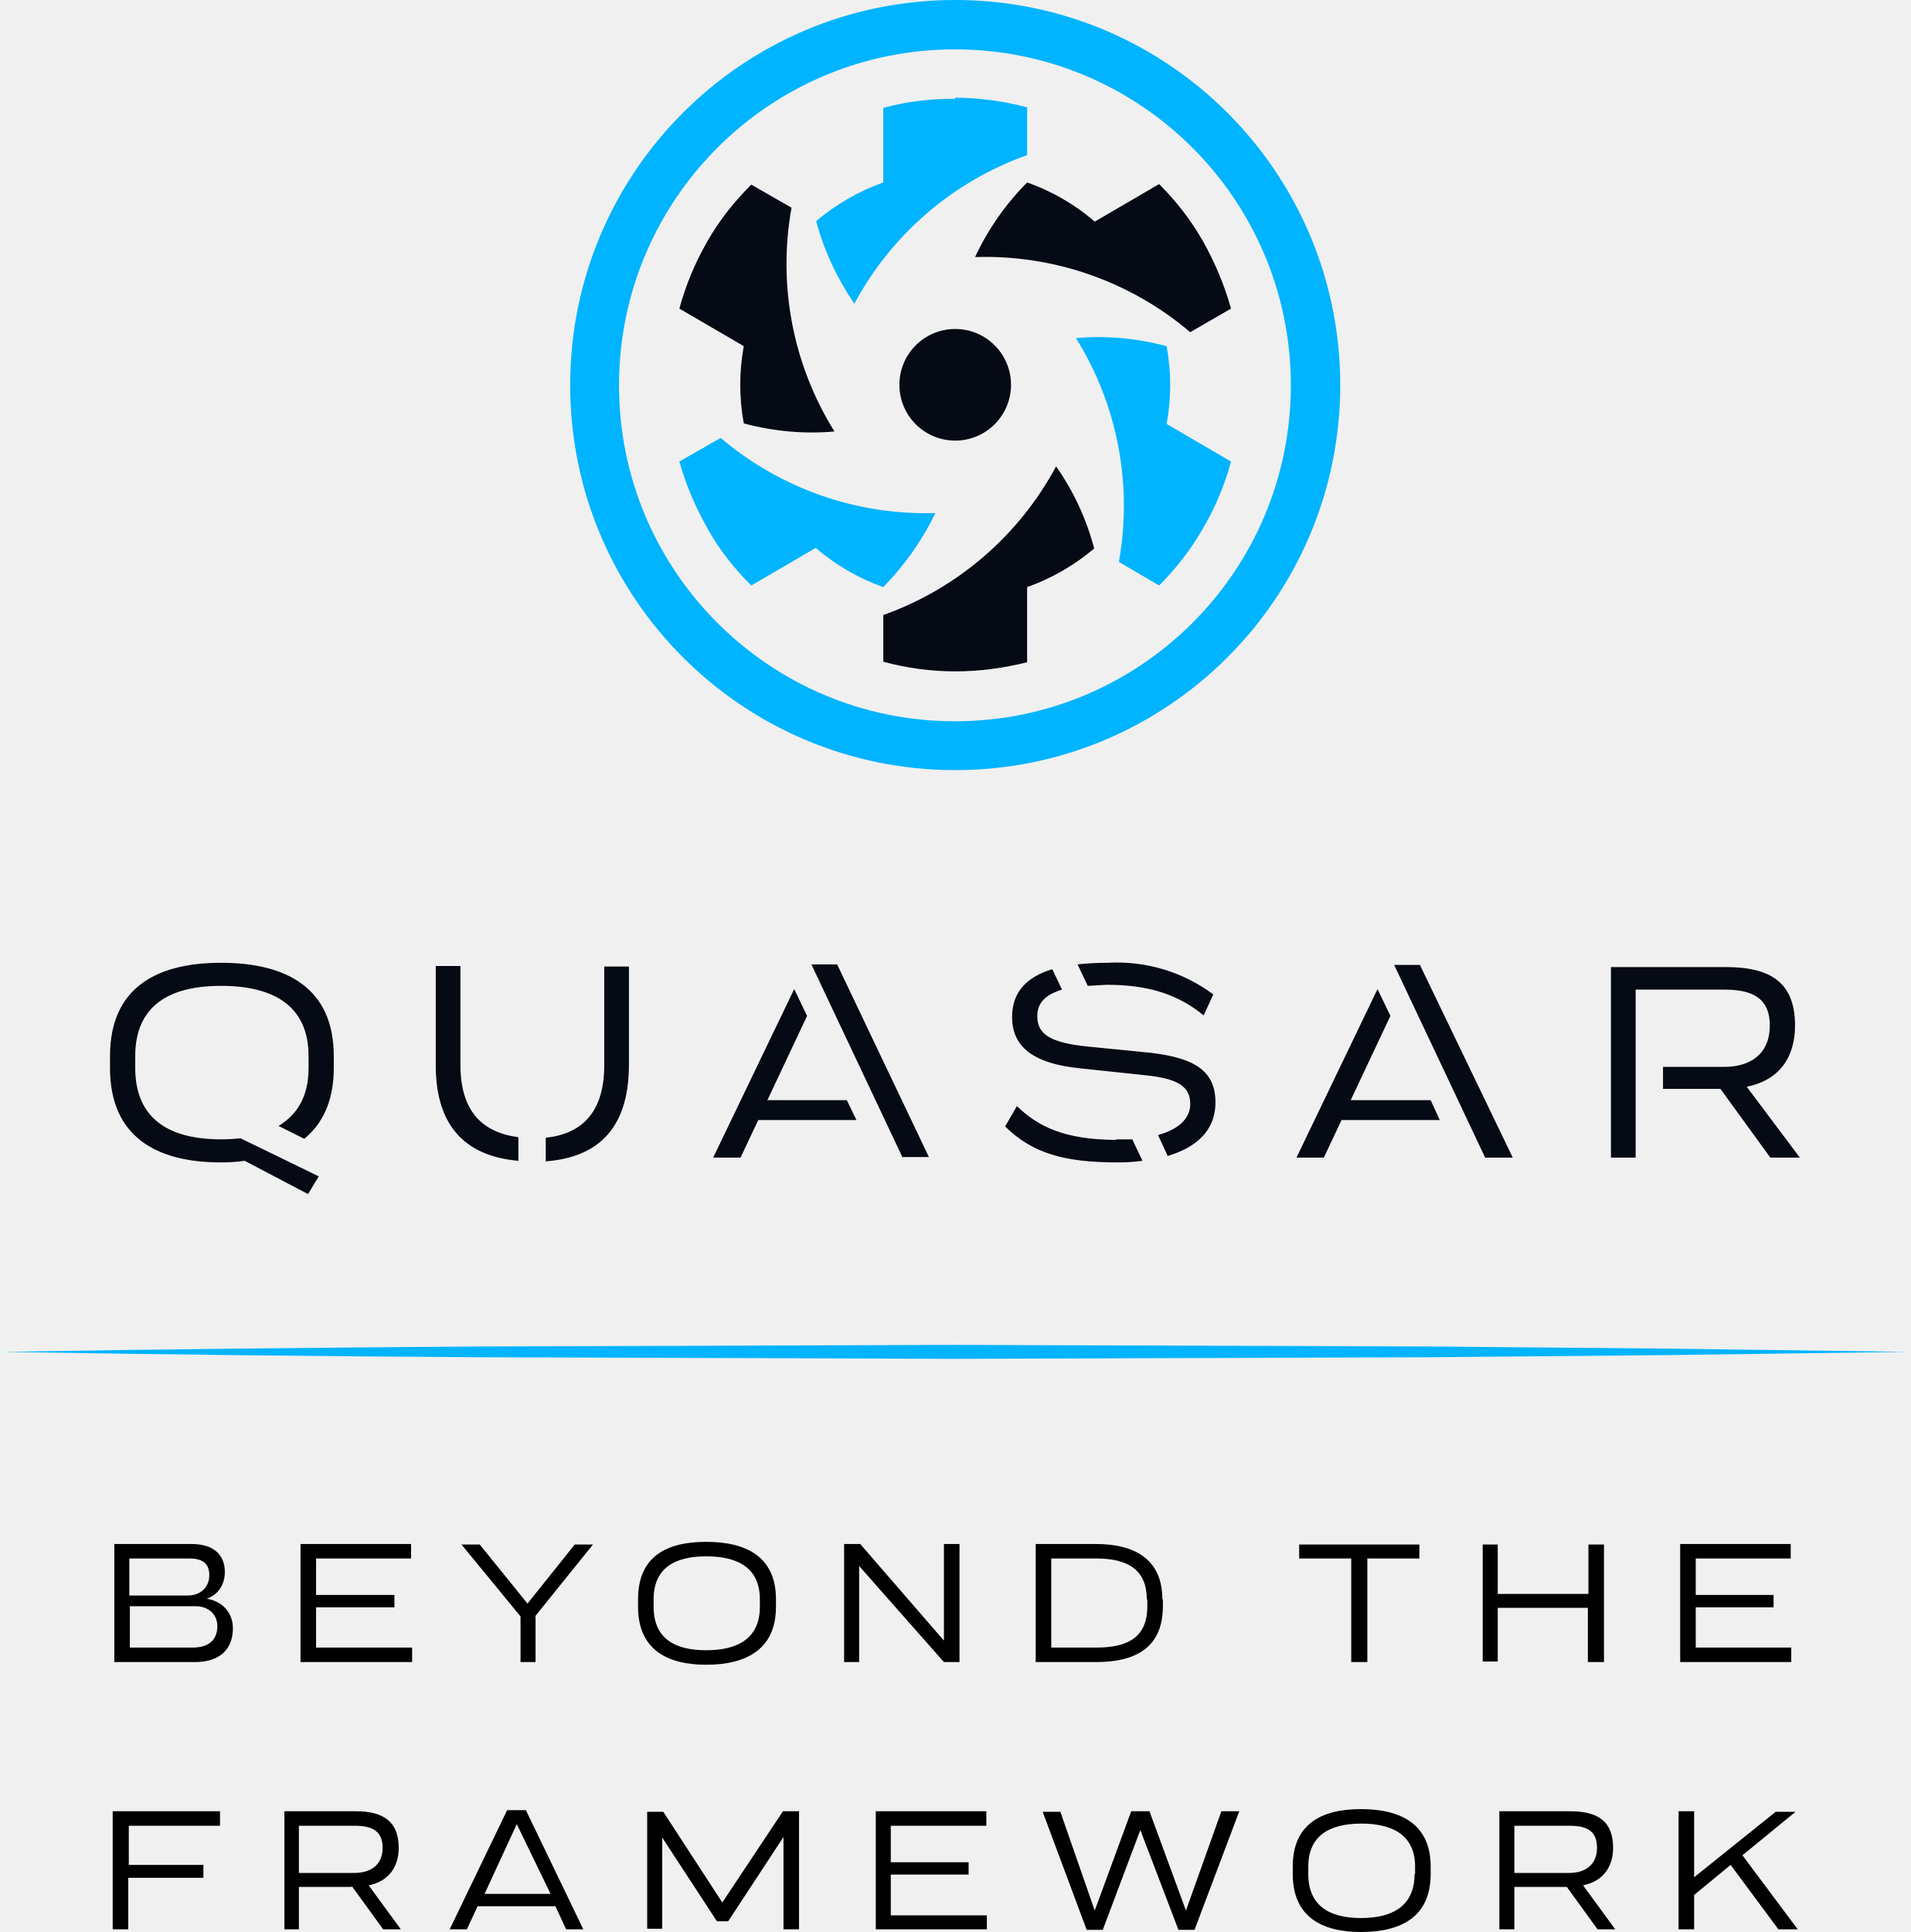
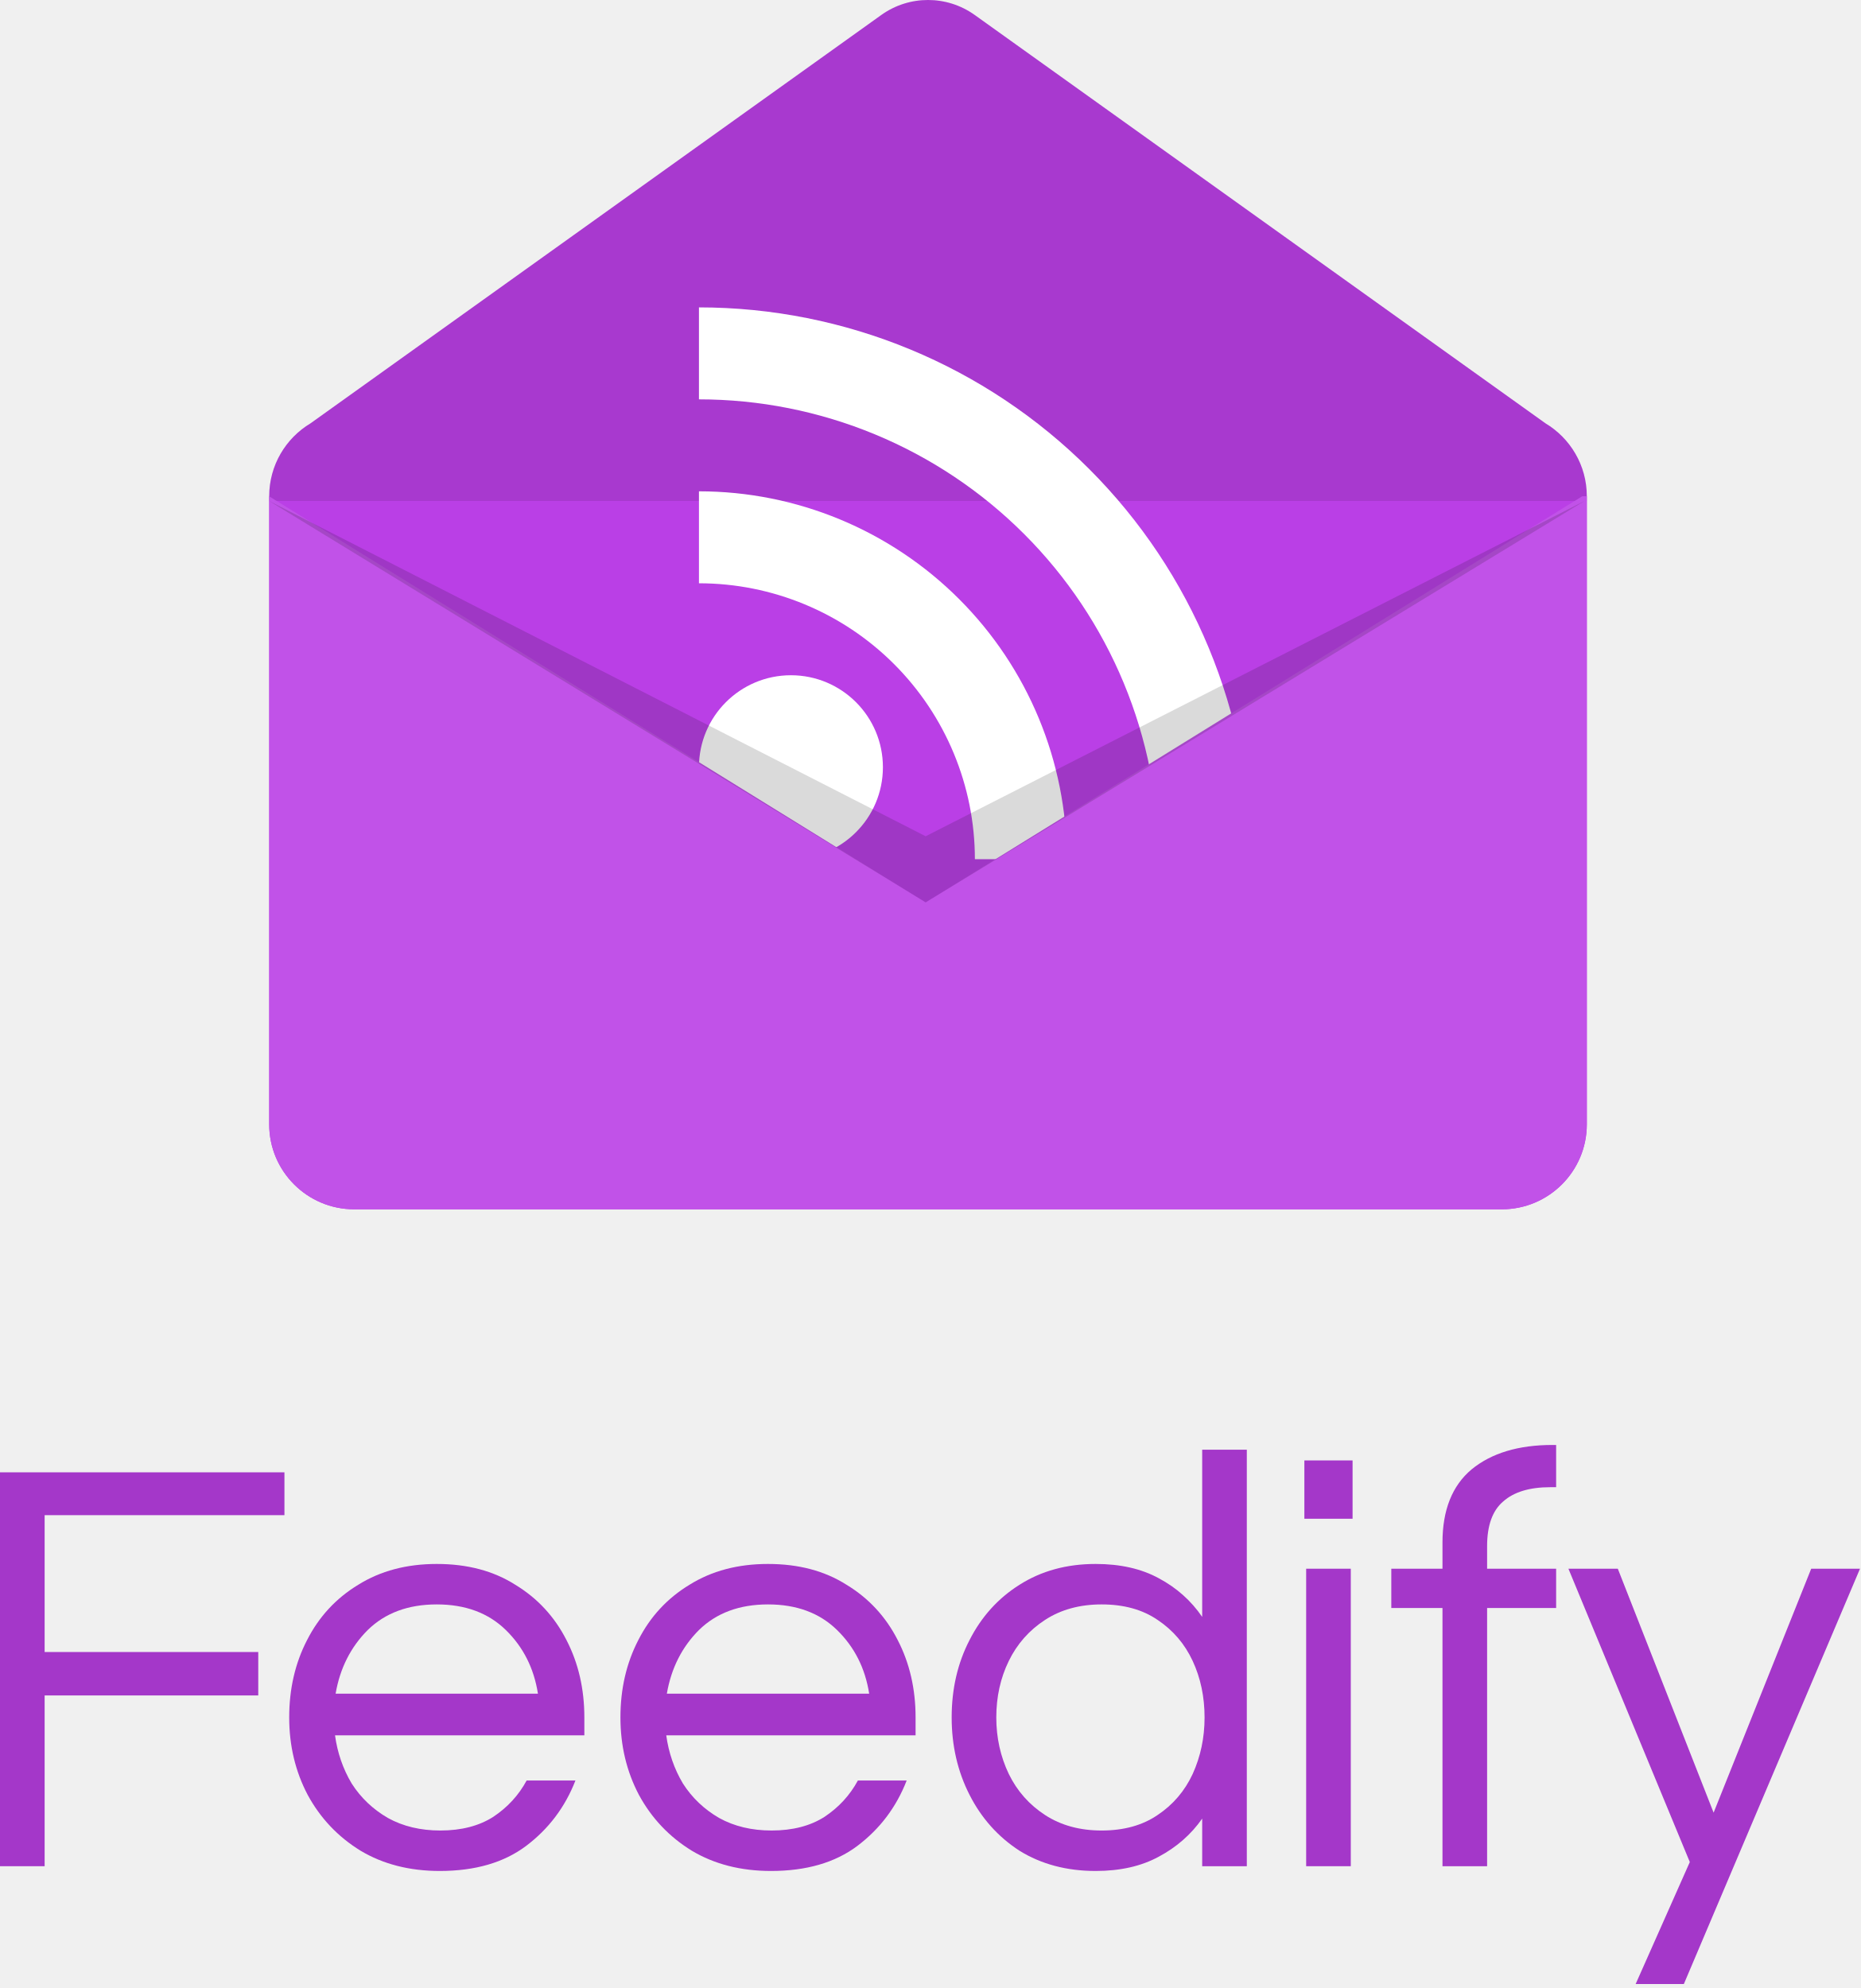
- <svg xmlns="http://www.w3.org/2000/svg" viewBox="0 0 356 360">
-   <path d="M43.4 303.4c0 3.8-2.3 6.3-7.1 6.3h-15v-22h14.4c4.3 0 6.2 2.2 6.2 5.2 0 2.6-1.5 4.4-3.4 5 2.8.4 4.9 2.5 4.9 5.5zm-8-13H24.1v6.9H35c2.1 0 4-1.3 4-3.8 0-2.2-1.3-3.1-3.7-3.1zm5.1 12.6c0-2.3-1.8-3.7-4-3.7H24.2v7.7h11.7c3.4 0 4.6-1.8 4.6-4zm36.3 4v2.7H56v-22h20.6v2.7H58.9v6.8h14.6v2.3H58.9v7.5h17.9zm23-5.8v8.5H97v-8.5l-11-13.4h3.4l8.9 11 8.8-11h3.4l-10.8 13.4zm19.1-1.8V298c0-7.9 5.2-10.7 12.7-10.7 7.5 0 13 2.8 13 10.7v1.4c0 7.9-5.5 10.8-13 10.8s-12.7-3-12.7-10.8zm22.7 0V298c0-5.7-3.9-8-10-8-6 0-9.8 2.3-9.8 8v1.4c0 5.8 3.8 8.1 9.8 8.1 6 0 10-2.3 10-8.1zm37.2-11.6v21.9h-2.9l-15.8-17.9v17.9h-2.8v-22h3l15.6 18v-18h2.9zm37.9 10.2v1.3c0 7.8-5.2 10.4-12.4 10.4H193v-22h11.2c7.2 0 12.4 2.8 12.4 10.3zm-3 0c0-5.3-3.3-7.6-9.4-7.6h-8.4V307h8.4c6 0 9.5-2 9.5-7.7V298zm50.8-7.6h-9.7v19.3h-3v-19.3h-9.7v-2.6h22.4v2.6zm34.4-2.6v21.9h-3v-10.1h-16.8v10h-2.8v-21.8h2.8v9.2H296v-9.2h2.9zm34.9 19.2v2.7h-20.7v-22h20.6v2.7H316v6.8h14.5v2.3H316v7.5h17.8zM24 340.2v7.3h13.9v2.4h-14v9.6H21v-22h20v2.7H24zm41.5 11.4h-9.8v7.9H53v-22h13.3c5.1 0 8 1.9 8 6.8 0 3.7-2 6.3-5.6 7l6 8.2h-3.3l-5.8-8zm-9.8-2.6H66c3.1 0 5.3-1.5 5.3-4.7 0-3.3-2.2-4.1-5.3-4.1H55.7v8.8zm47.9 6.2H89l-2 4.3h-3.2l10.7-22.2H98l10.7 22.2h-3.2l-2-4.3zm-1-2.3l-6.3-13-6 13h12.2zm46.3-15.3v21.9H146v-17.2L135.7 358h-2.1l-10.2-15.6v17h-2.8v-21.8h3l11 16.9 11.3-17h3zm35 19.3v2.6h-20.7v-22h20.6v2.7H166v6.8h14.5v2.3H166v7.6h17.8zm47-19.3l-8.3 22h-3l-7.1-18.6-7 18.6h-3l-8.2-22h3.3L204 356l6.8-18.5h3.4L221 356l6.6-18.5h3.3zm10 11.6v-1.4c0-7.8 5.2-10.7 12.7-10.7 7.6 0 13 2.9 13 10.7v1.4c0 7.9-5.4 10.8-13 10.8-7.5 0-12.7-3-12.7-10.8zm22.8 0v-1.4c0-5.7-4-8-10-8s-9.9 2.3-9.9 8v1.4c0 5.8 3.8 8.2 9.8 8.2 6.1 0 10-2.4 10-8.2zm28.3 2.4h-9.8v7.9h-2.8v-22h13.2c5.2 0 8 1.9 8 6.8 0 3.7-2 6.3-5.6 7l6 8.2h-3.3l-5.8-8zm-9.8-2.6h10.2c3 0 5.2-1.5 5.2-4.7 0-3.3-2.1-4.1-5.2-4.1h-10.2v8.8zm40.3-1.5l-6.8 5.6v6.4h-2.9v-22h2.9v12.3l15.2-12.2h3.7l-9.9 8.1 10.3 13.8h-3.6l-8.9-12z" />
-   <path fill="#050A14" d="M188.4 71.7a10.4 10.4 0 01-20.8 0 10.4 10.4 0 1120.8 0zM224.2 45c-2.2-3.9-5-7.5-8.2-10.7l-12 7c-3.7-3.2-8-5.7-12.6-7.3a49.4 49.4 0 00-9.7 13.9 59 59 0 0140.1 14l7.6-4.4a57 57 0 00-5.2-12.5zM178 125.1c4.5 0 9-.6 13.4-1.7v-14a40 40 0 0012.5-7.2 47.7 47.7 0 00-7.1-15.3 59 59 0 01-32.2 27.7v8.7c4.4 1.2 8.9 1.8 13.4 1.8zM131.8 45c-2.3 4-4 8.1-5.2 12.5l12 7a40 40 0 000 14.4c5.7 1.5 11.3 2 16.9 1.5a59 59 0 01-8-41.7l-7.5-4.3c-3.2 3.2-6 6.7-8.2 10.6z" />
-   <path fill="#00B4FF" d="M224.2 98.4c2.3-3.9 4-8 5.2-12.4l-12-7a40 40 0 000-14.5c-5.7-1.5-11.3-2-16.9-1.5a59 59 0 018 41.7l7.5 4.4c3.2-3.2 6-6.8 8.2-10.7zm-92.4 0c2.2 4 5 7.5 8.2 10.7l12-7a40 40 0 0012.6 7.3c4-4.1 7.3-8.8 9.7-13.8a59 59 0 01-40-14l-7.7 4.4c1.2 4.3 3 8.5 5.2 12.4zm46.2-80c-4.5 0-9 .5-13.4 1.7V34a40 40 0 00-12.5 7.2c1.5 5.7 4 10.8 7.1 15.4a59 59 0 0132.2-27.7V20a53.3 53.3 0 00-13.4-1.8z" />
-   <path fill="#00B4FF" d="M178 9.2a62.6 62.6 0 11-.1 125.2A62.6 62.6 0 01178 9.2m0-9.2a71.7 71.7 0 100 143.5A71.7 71.7 0 00178 0z" />
-   <path fill="#050A14" d="M96.6 212v4.3c-9.2-.8-15.4-5.8-15.4-17.8V180h4.6v18.4c0 8.6 4 12.6 10.8 13.5zm16-31.9v18.4c0 8.9-4.3 12.8-10.9 13.5v4.4c9.2-.7 15.5-5.6 15.5-18v-18.3h-4.7zM62.2 199v-2.2c0-12.7-8.8-17.4-21-17.4-12.1 0-20.7 4.7-20.7 17.4v2.2c0 12.8 8.6 17.6 20.7 17.6 1.5 0 3-.1 4.4-.3l11.8 6.2 2-3.3-8.2-4-6.4-3.1a32 32 0 01-3.6.2c-9.8 0-16-3.9-16-13.3v-2.2c0-9.3 6.2-13.1 16-13.1 9.9 0 16.3 3.8 16.3 13.1v2.2c0 5.3-2.1 8.7-5.6 10.8l4.8 2.4c3.4-2.8 5.5-7 5.5-13.2zM168 215.6h5.1L156 179.7h-4.8l17 36zM143 205l7.4-15.7-2.4-5-15.1 31.4h5.1l3.3-7h18.3l-1.8-3.7H143zm133.7 10.7h5.2l-17.3-35.9h-4.8l17 36zm-25-10.7l7.4-15.7-2.4-5-15.1 31.4h5.1l3.3-7h18.3l-1.7-3.7h-14.8zm73.8-2.5c6-1.2 9-5.4 9-11.4 0-8-4.5-10.9-12.9-10.9h-21.4v35.5h4.6v-31.3h16.5c5 0 8.5 1.4 8.5 6.7 0 5.2-3.5 7.7-8.5 7.7h-11.4v4.1h10.7l9.3 12.8h5.5l-9.9-13.2zm-117.4 9.9c-9.7 0-14.7-2.5-18.6-6.3l-2.2 3.8c5.1 5 11 6.7 21 6.7 1.6 0 3.1-.1 4.6-.3l-1.9-4h-3zm18.4-7c0-6.4-4.7-8.6-13.8-9.4l-10.1-1c-6.7-.7-9.3-2.2-9.3-5.6 0-2.5 1.4-4 4.6-5l-1.8-3.8c-4.7 1.4-7.5 4.2-7.5 8.9 0 5.2 3.4 8.7 13 9.6l11.3 1.2c6.4.6 8.9 2 8.9 5.4 0 2.7-2.1 4.7-6 5.8l1.8 3.9c5.3-1.6 8.9-4.7 8.9-10zm-20.3-21.9c7.9 0 13.3 1.8 18.1 5.7l1.8-3.9a30 30 0 00-19.6-5.9c-2 0-4 .1-5.7.3l1.9 4 3.5-.2z" />
-   <path fill="#00B4FF" d="M.5 251.9c29.6-.5 59.2-.8 88.8-1l88.7-.3 88.7.3 44.4.4 44.4.6-44.4.6-44.4.4-88.7.3-88.7-.3a7981 7981 0 01-88.8-1z" />
-   <path fill="none" d="M-565.2 324H-252v15.8h-313.2z" />
+ <svg xmlns="http://www.w3.org/2000/svg" width="394" height="421" viewBox="0 0 394 421" fill="none">
+   <path fill-rule="evenodd" clip-rule="evenodd" d="M186.608 3.175C192.523 -1.058 200.477 -1.058 206.392 3.175L255.197 38.096L285.489 59.771L327.242 89.647C332.489 92.793 336 98.534 336 105.096V238.096C336 248.037 327.941 256.096 318 256.096H75C65.059 256.096 57 248.037 57 238.096V105.096C57 98.534 60.511 92.792 65.758 89.647L107.492 59.785L107.511 59.771L137.803 38.096L186.608 3.175Z" fill="#BA3FE6" />
+   <path fill-rule="evenodd" clip-rule="evenodd" d="M206.392 3.175C200.477 -1.058 192.523 -1.058 186.608 3.175L137.803 38.096L107.511 59.771L107.492 59.785L65.758 89.647C60.511 92.792 57 98.534 57 105.096V106.096H336V105.096C336 98.534 332.489 92.793 327.242 89.647L285.489 59.771L255.197 38.096L206.392 3.175Z" fill="black" fill-opacity="0.1" />
+   <path d="M167.475 181.948C178.231 181.948 186.951 173.228 186.951 162.473C186.951 151.717 178.231 142.997 167.475 142.997C156.719 142.997 148 151.717 148 162.473C148 173.228 156.719 181.948 167.475 181.948Z" fill="white" />
+   <path d="M148 123.522C163.495 123.522 178.356 129.678 189.313 140.635C200.27 151.592 206.426 166.452 206.426 181.948H225.901C225.901 161.287 217.694 141.473 203.084 126.864C188.475 112.254 168.661 104.047 148 104.047V123.522Z" fill="white" />
+   <path d="M148 84.572C160.788 84.572 173.45 87.09 185.264 91.984C197.079 96.877 207.813 104.05 216.855 113.092C225.898 122.135 233.07 132.869 237.964 144.684C242.858 156.498 245.376 169.16 245.376 181.948H264.852C264.852 150.957 252.54 121.235 230.627 99.321C208.713 77.407 178.991 65.096 148 65.096V84.572Z" fill="white" />
+   <path fill-rule="evenodd" clip-rule="evenodd" d="M57 105.112L196 191.096L335.026 105.096L336 105.096V238.096C336 248.037 327.941 256.096 318 256.096H75C65.059 256.096 57 248.037 57 238.096V105.112Z" fill="#C152E8" />
+   <path d="M196 191.096L57 106.096L196 177.096L335.5 106.096L196 191.096Z" fill="#0C0C0C" fill-opacity="0.15" />
+   <path d="M0 395.208V311.796H60.228V320.868H9.45V349.848H54.684V359.046H9.45V395.208H0Z" fill="#A437C9" />
+   <path d="M93.115 396.216C86.731 396.216 81.145 394.788 76.357 391.932C71.569 388.992 67.831 385.044 65.143 380.088C62.539 375.132 61.237 369.672 61.237 363.708C61.237 357.66 62.497 352.2 65.017 347.328C67.537 342.372 71.149 338.466 75.853 335.61C80.557 332.67 86.101 331.2 92.485 331.2C98.953 331.2 104.497 332.67 109.117 335.61C113.821 338.466 117.433 342.372 119.953 347.328C122.473 352.2 123.733 357.66 123.733 363.708V367.488H70.939C71.443 371.184 72.619 374.586 74.467 377.694C76.399 380.718 78.961 383.154 82.153 385.002C85.345 386.766 89.041 387.648 93.241 387.648C97.693 387.648 101.431 386.682 104.455 384.75C107.479 382.734 109.831 380.172 111.511 377.064H121.843C119.659 382.692 116.173 387.312 111.385 390.924C106.681 394.452 100.591 396.216 93.115 396.216ZM71.065 358.668H113.905C113.065 353.292 110.797 348.798 107.101 345.186C103.405 341.574 98.533 339.768 92.485 339.768C86.437 339.768 81.565 341.574 77.869 345.186C74.257 348.798 71.989 353.292 71.065 358.668Z" fill="#A437C9" />
+   <path d="M163.252 396.216C156.868 396.216 151.282 394.788 146.494 391.932C141.706 388.992 137.968 385.044 135.28 380.088C132.676 375.132 131.374 369.672 131.374 363.708C131.374 357.66 132.634 352.2 135.154 347.328C137.674 342.372 141.286 338.466 145.99 335.61C150.694 332.67 156.238 331.2 162.622 331.2C169.09 331.2 174.634 332.67 179.254 335.61C183.958 338.466 187.57 342.372 190.09 347.328C192.61 352.2 193.87 357.66 193.87 363.708V367.488H141.076C141.58 371.184 142.756 374.586 144.604 377.694C146.536 380.718 149.098 383.154 152.29 385.002C155.482 386.766 159.178 387.648 163.378 387.648C167.83 387.648 171.568 386.682 174.592 384.75C177.616 382.734 179.968 380.172 181.648 377.064H191.98C189.796 382.692 186.31 387.312 181.522 390.924C176.818 394.452 170.728 396.216 163.252 396.216ZM141.202 358.668H184.042C183.202 353.292 180.934 348.798 177.238 345.186C173.542 341.574 168.67 339.768 162.622 339.768C156.574 339.768 151.702 341.574 148.006 345.186C144.394 348.798 142.126 353.292 141.202 358.668Z" fill="#A437C9" />
+   <path d="M232.002 396.216C225.87 396.216 220.494 394.788 215.874 391.932C211.338 388.992 207.81 385.044 205.29 380.088C202.77 375.132 201.51 369.672 201.51 363.708C201.51 357.66 202.77 352.2 205.29 347.328C207.81 342.372 211.338 338.466 215.874 335.61C220.494 332.67 225.87 331.2 232.002 331.2C237.21 331.2 241.662 332.208 245.358 334.224C249.138 336.24 252.204 338.97 254.556 342.414V307.008H264.006V395.208H254.556V385.128C252.204 388.488 249.138 391.176 245.358 393.192C241.662 395.208 237.21 396.216 232.002 396.216ZM233.262 387.648C237.966 387.648 241.914 386.556 245.106 384.372C248.382 382.188 250.86 379.29 252.54 375.678C254.22 371.982 255.06 367.992 255.06 363.708C255.06 359.34 254.22 355.35 252.54 351.738C250.86 348.126 248.382 345.228 245.106 343.044C241.914 340.86 237.966 339.768 233.262 339.768C228.642 339.768 224.652 340.86 221.292 343.044C217.932 345.228 215.37 348.126 213.606 351.738C211.842 355.35 210.96 359.34 210.96 363.708C210.96 367.992 211.842 371.982 213.606 375.678C215.37 379.29 217.932 382.188 221.292 384.372C224.652 386.556 228.642 387.648 233.262 387.648Z" fill="#A437C9" />
+   <path d="M276.194 321.624V309.276H286.4V321.624H276.194ZM276.572 395.208V332.208H286.022V395.208H276.572Z" fill="#A437C9" />
+   <path d="M305.436 395.208V340.524H294.6V332.208H305.436V326.664C305.436 319.776 307.494 314.61 311.61 311.166C315.81 307.722 321.522 306 328.746 306H329.502V314.946H328.242C323.874 314.946 320.556 315.954 318.288 317.97C316.02 319.902 314.886 323.052 314.886 327.42V332.208H329.502V340.524H314.886V395.208H305.436Z" fill="#A437C9" />
+   <path d="M346.341 420.156L357.807 394.326L332.103 332.208H342.561L362.847 383.868L383.511 332.208H393.843L356.547 420.156H346.341Z" fill="#A437C9" />
</svg>
